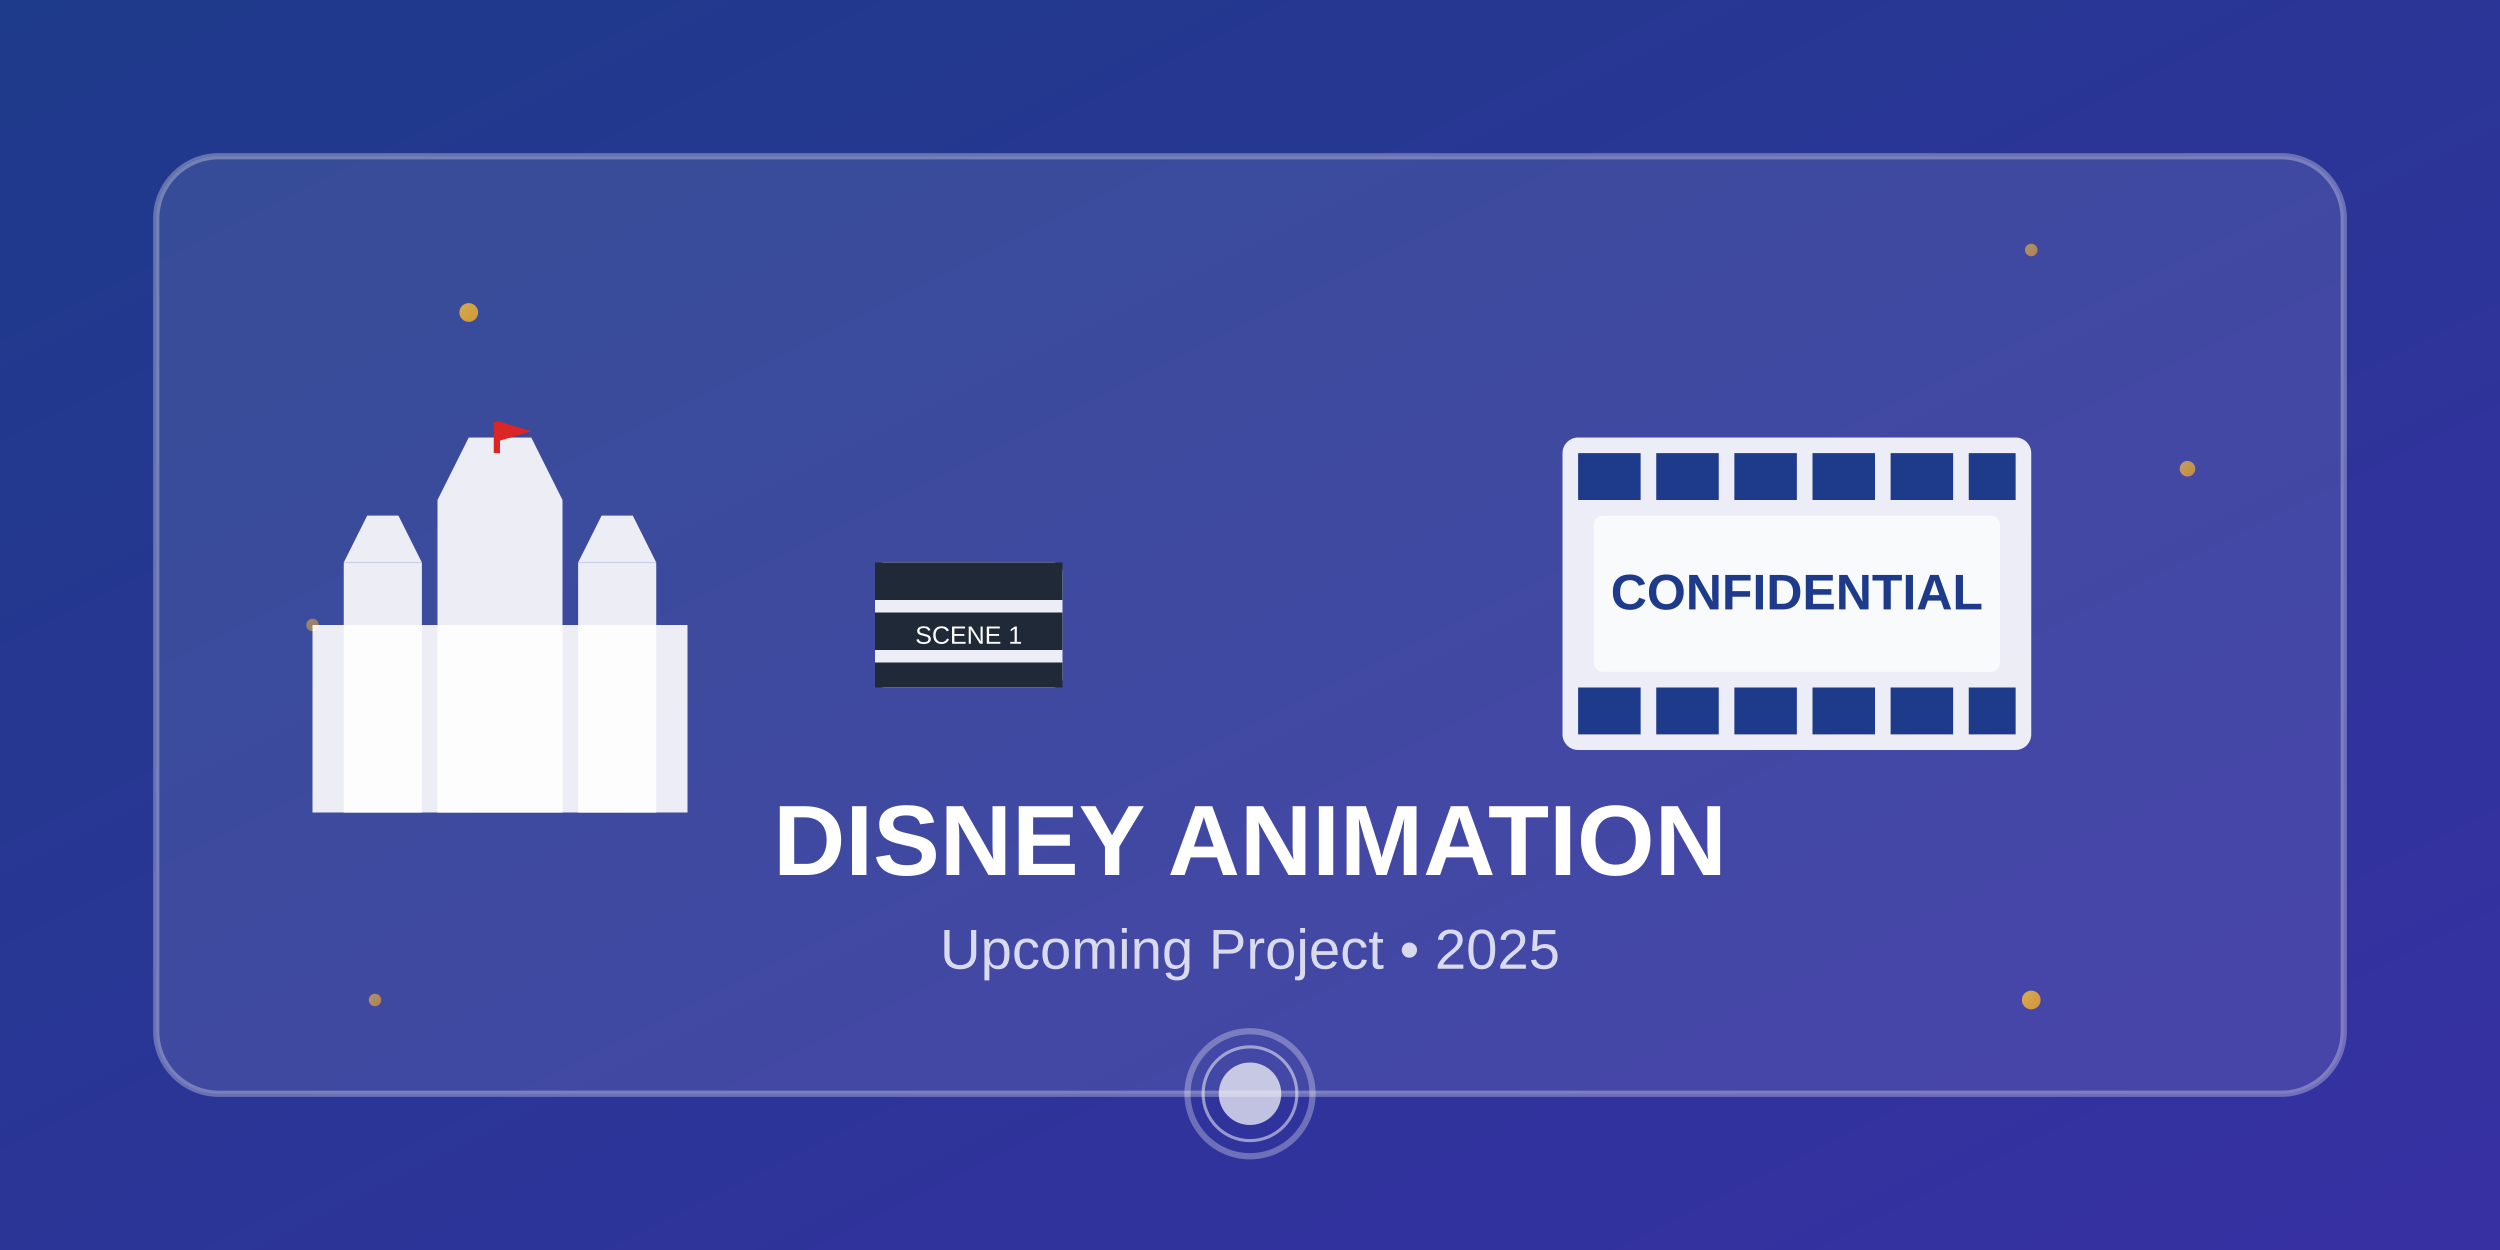
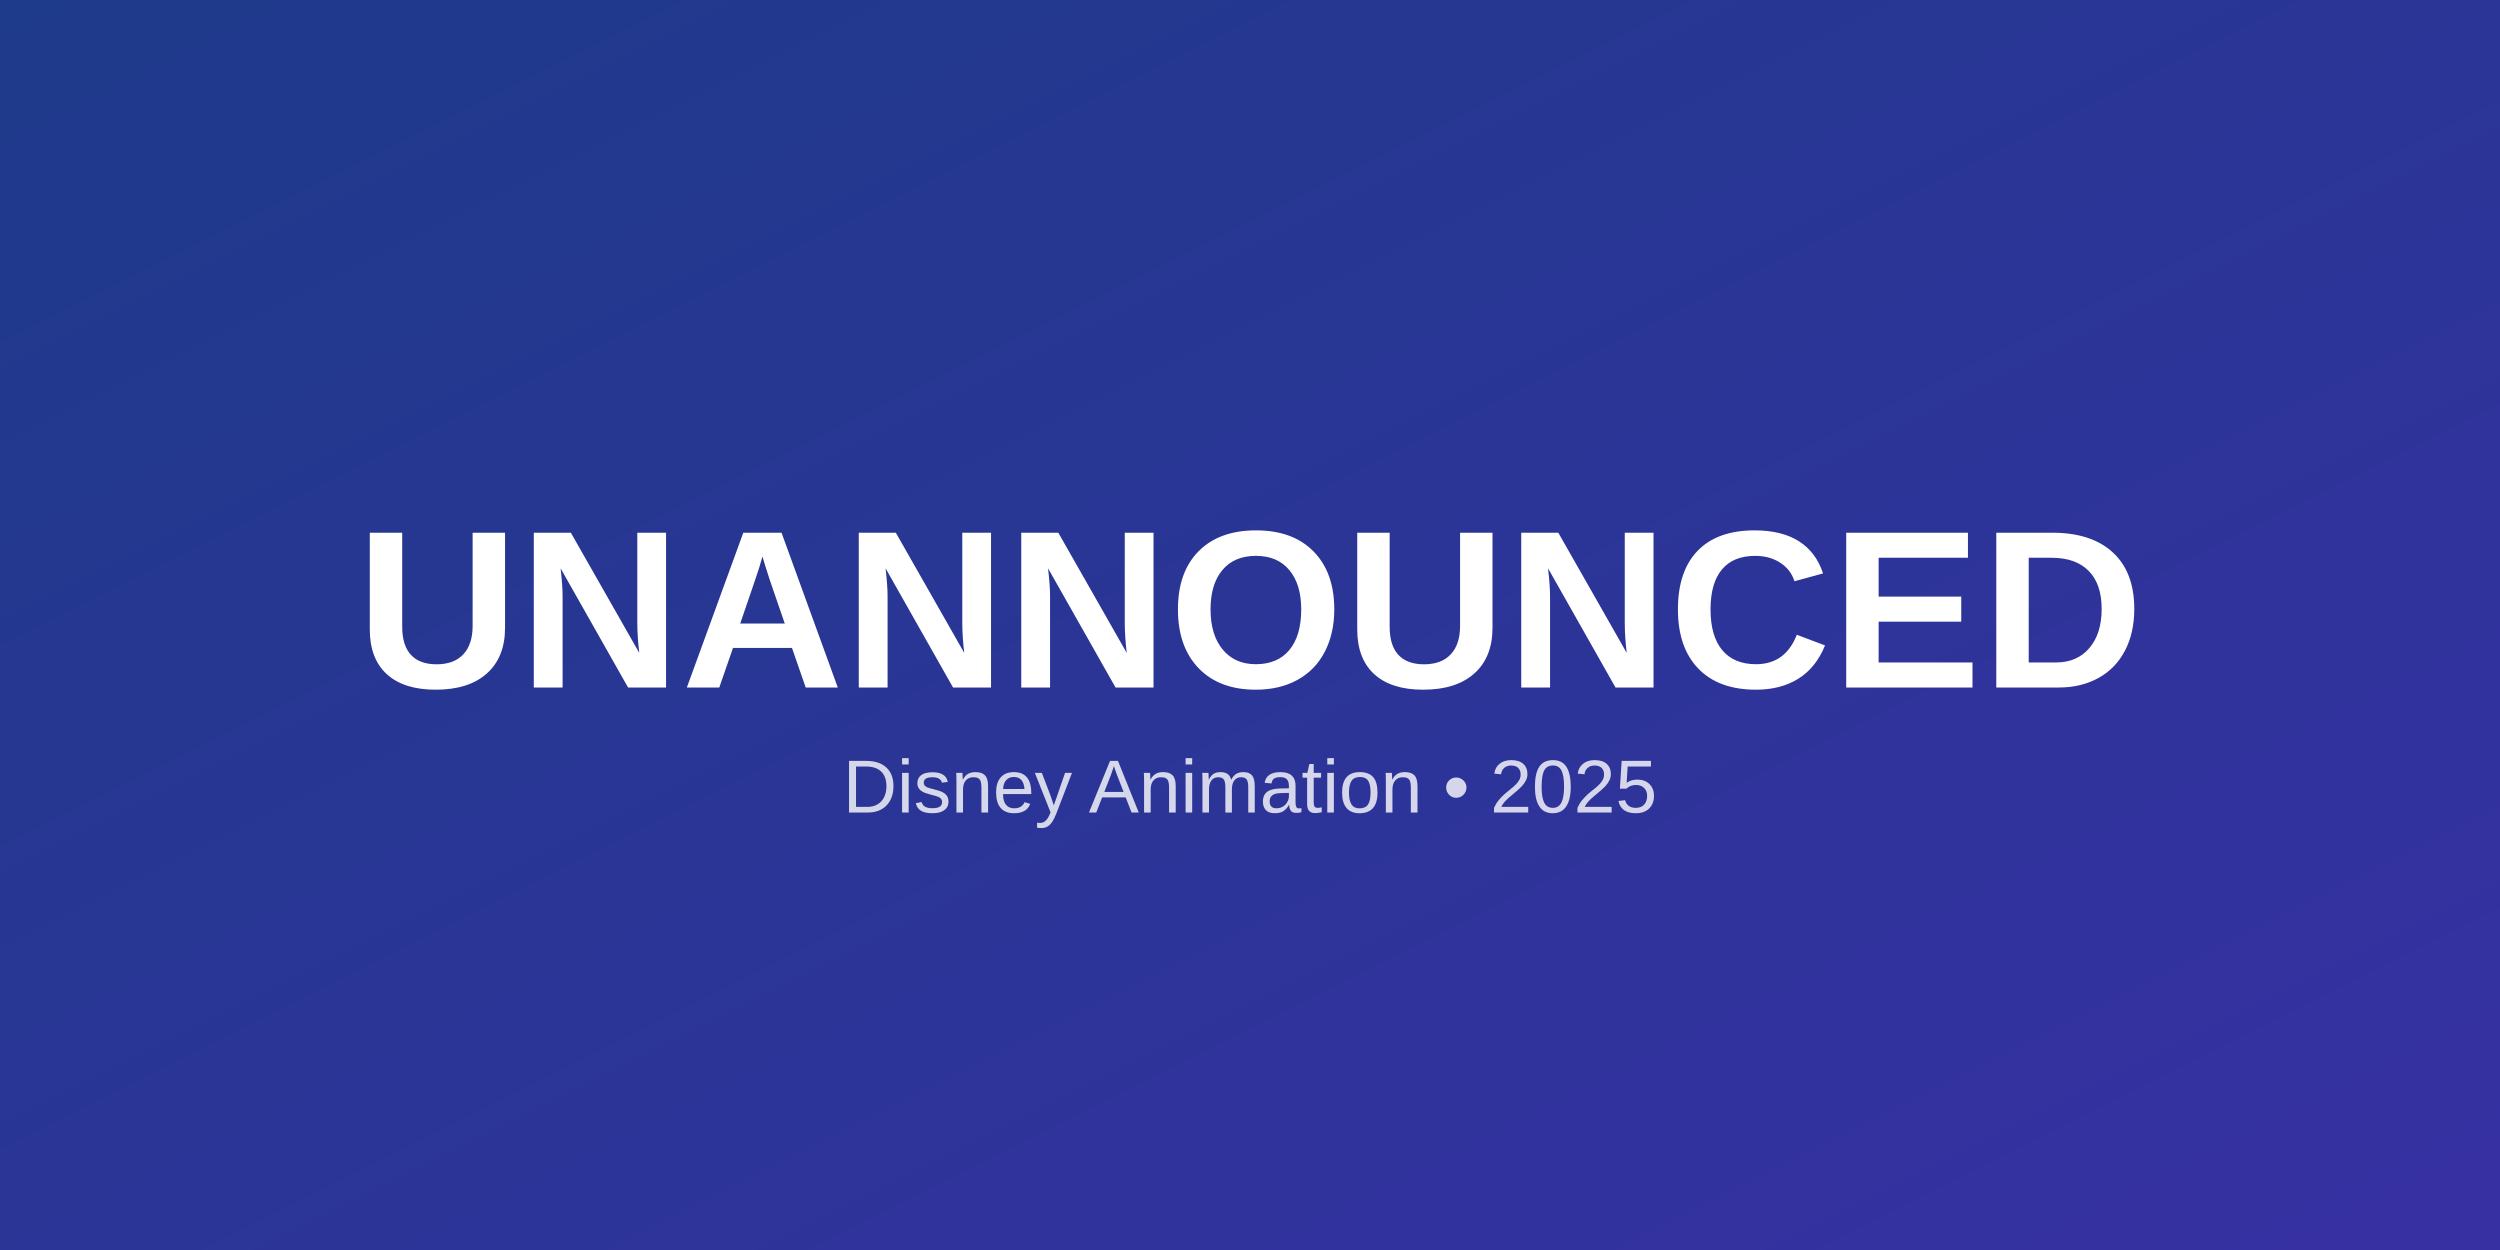
<svg xmlns="http://www.w3.org/2000/svg" width="800" height="400" viewBox="0 0 800 400">
  <rect width="800" height="400" fill="url(#bgGradient)" />
  <defs>
    <linearGradient id="bgGradient" x1="0%" y1="0%" x2="100%" y2="100%">
      <stop offset="0%" style="stop-color:#1e3a8a;stop-opacity:1" />
      <stop offset="100%" style="stop-color:#3730a3;stop-opacity:1" />
    </linearGradient>
-     <linearGradient id="starGradient" x1="0%" y1="0%" x2="100%" y2="100%">
-       <stop offset="0%" style="stop-color:#fbbf24;stop-opacity:1" />
-       <stop offset="100%" style="stop-color:#f59e0b;stop-opacity:1" />
-     </linearGradient>
  </defs>
-   <circle cx="150" cy="100" r="3" fill="url(#starGradient)" opacity="0.8" />
-   <circle cx="650" cy="80" r="2" fill="url(#starGradient)" opacity="0.6" />
-   <circle cx="700" cy="150" r="2.5" fill="url(#starGradient)" opacity="0.7" />
-   <circle cx="100" cy="200" r="2" fill="url(#starGradient)" opacity="0.5" />
-   <circle cx="650" cy="320" r="3" fill="url(#starGradient)" opacity="0.8" />
-   <circle cx="120" cy="320" r="2" fill="url(#starGradient)" opacity="0.6" />
-   <rect x="50" y="50" width="700" height="300" rx="20" fill="rgba(255,255,255,0.1)" stroke="rgba(255,255,255,0.3)" stroke-width="2" />
-   <g transform="translate(100,120)">
-     <rect x="0" y="80" width="120" height="60" fill="rgba(255,255,255,0.9)" />
-     <rect x="40" y="40" width="40" height="100" fill="rgba(255,255,255,0.9)" />
-     <rect x="10" y="60" width="25" height="80" fill="rgba(255,255,255,0.9)" />
-     <rect x="85" y="60" width="25" height="80" fill="rgba(255,255,255,0.9)" />
-     <polygon points="40,40 50,20 70,20 80,40" fill="rgba(255,255,255,0.9)" />
-     <polygon points="10,60 17.5,45 27.5,45 35,60" fill="rgba(255,255,255,0.9)" />
-     <polygon points="85,60 92.5,45 102.5,45 110,60" fill="rgba(255,255,255,0.9)" />
-     <rect x="58" y="15" width="2" height="10" fill="#dc2626" />
-     <polygon points="60,15 70,18 60,21" fill="#dc2626" />
-   </g>
-   <g transform="translate(500,120)">
-     <rect x="0" y="20" width="150" height="100" fill="rgba(255,255,255,0.9)" rx="5" />
-     <rect x="5" y="25" width="20" height="15" fill="#1e3a8a" />
-     <rect x="30" y="25" width="20" height="15" fill="#1e3a8a" />
-     <rect x="55" y="25" width="20" height="15" fill="#1e3a8a" />
-     <rect x="80" y="25" width="20" height="15" fill="#1e3a8a" />
-     <rect x="105" y="25" width="20" height="15" fill="#1e3a8a" />
-     <rect x="130" y="25" width="15" height="15" fill="#1e3a8a" />
-     <rect x="5" y="100" width="20" height="15" fill="#1e3a8a" />
-     <rect x="30" y="100" width="20" height="15" fill="#1e3a8a" />
-     <rect x="55" y="100" width="20" height="15" fill="#1e3a8a" />
-     <rect x="80" y="100" width="20" height="15" fill="#1e3a8a" />
-     <rect x="105" y="100" width="20" height="15" fill="#1e3a8a" />
-     <rect x="130" y="100" width="15" height="15" fill="#1e3a8a" />
-     <rect x="10" y="45" width="130" height="50" fill="#f8fafc" rx="3" />
-     <text x="75" y="75" text-anchor="middle" fill="#1e3a8a" font-family="Arial, sans-serif" font-size="16" font-weight="bold">CONFIDENTIAL</text>
-   </g>
-   <text x="400" y="280" text-anchor="middle" fill="white" font-family="Arial, sans-serif" font-size="32" font-weight="bold">DISNEY ANIMATION</text>
-   <text x="400" y="310" text-anchor="middle" fill="rgba(255,255,255,0.8)" font-family="Arial, sans-serif" font-size="18">Upcoming Project • 2025</text>
-   <g transform="translate(280,180)">
-     <rect x="0" y="0" width="60" height="40" fill="rgba(255,255,255,0.9)" rx="3" />
-     <rect x="0" y="0" width="60" height="12" fill="#1f2937" />
-     <rect x="0" y="16" width="60" height="12" fill="#1f2937" />
-     <rect x="0" y="32" width="60" height="8" fill="#1f2937" />
-     <text x="30" y="26" text-anchor="middle" fill="white" font-family="Arial, sans-serif" font-size="8">SCENE 1</text>
-   </g>
-   <circle cx="400" cy="350" r="20" fill="none" stroke="rgba(255,255,255,0.3)" stroke-width="2" />
-   <circle cx="400" cy="350" r="15" fill="none" stroke="rgba(255,255,255,0.5)" stroke-width="1" />
-   <circle cx="400" cy="350" r="10" fill="rgba(255,255,255,0.7)" />
+   <text x="400" y="220" text-anchor="middle" fill="white" font-family="Arial, sans-serif" font-size="72" font-weight="bold">UNANNOUNCED</text>
+   <text x="400" y="260" text-anchor="middle" fill="rgba(255,255,255,0.8)" font-family="Arial, sans-serif" font-size="24">Disney Animation • 2025</text>
</svg>
